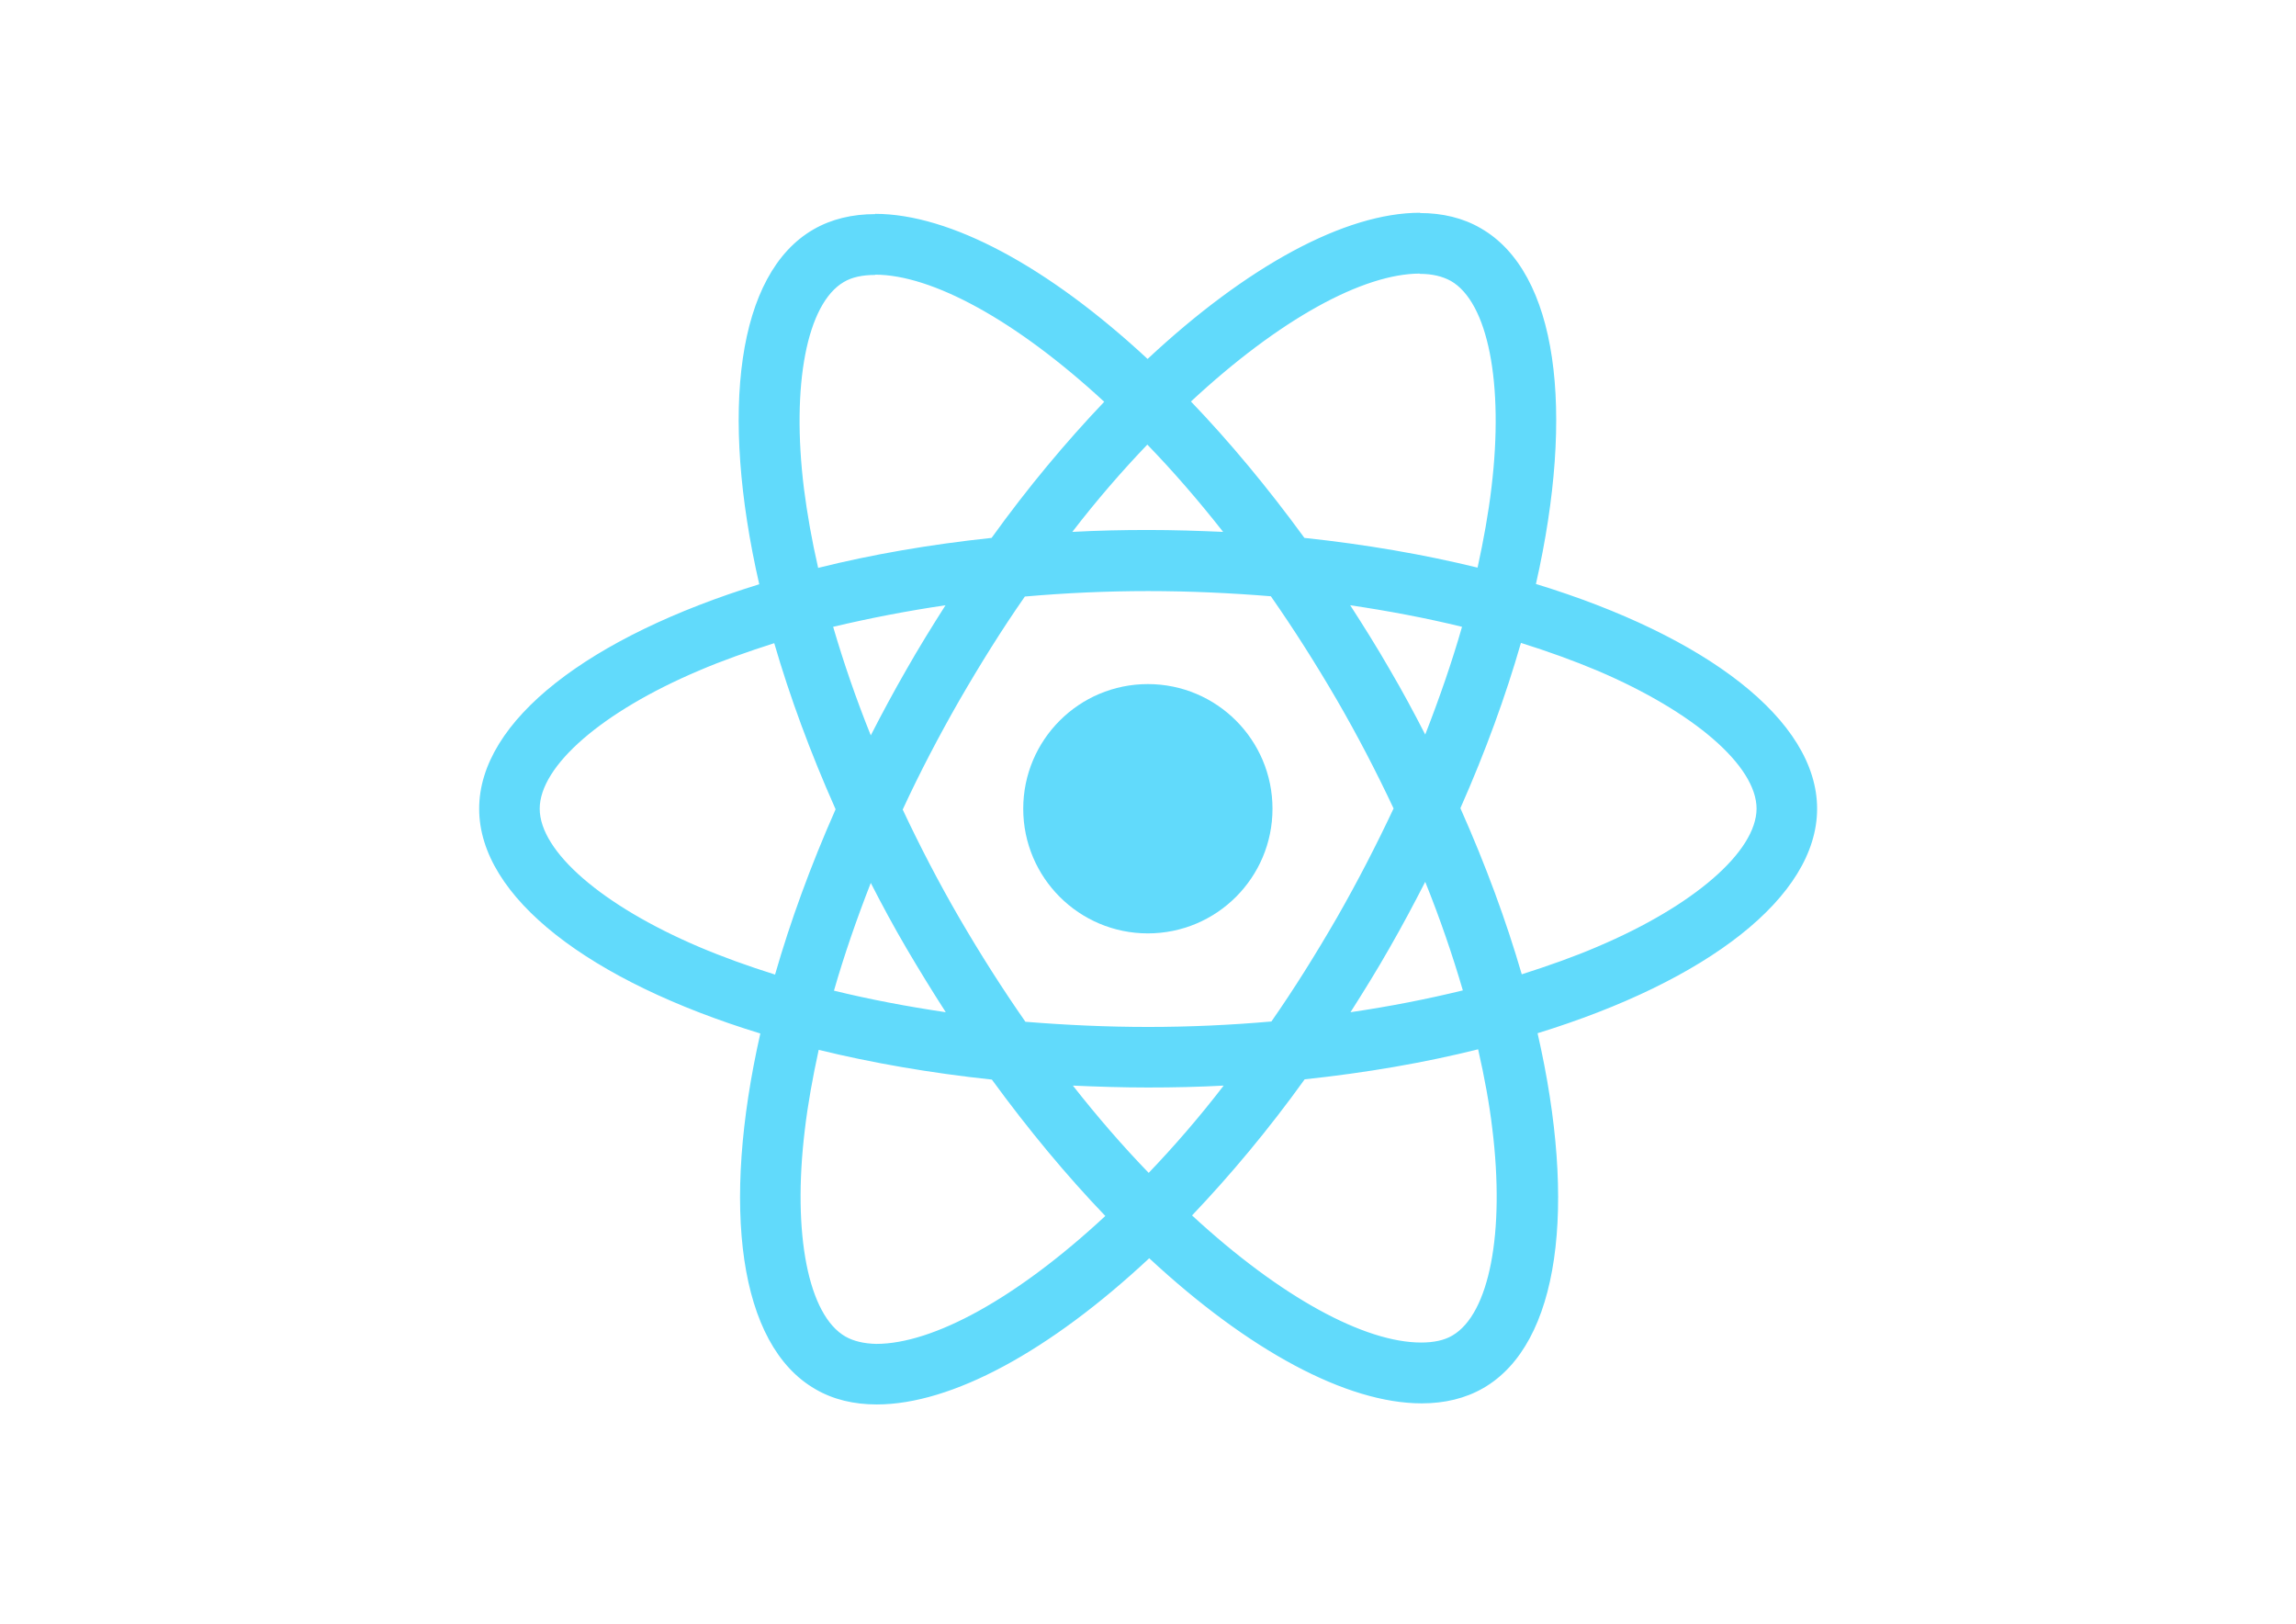
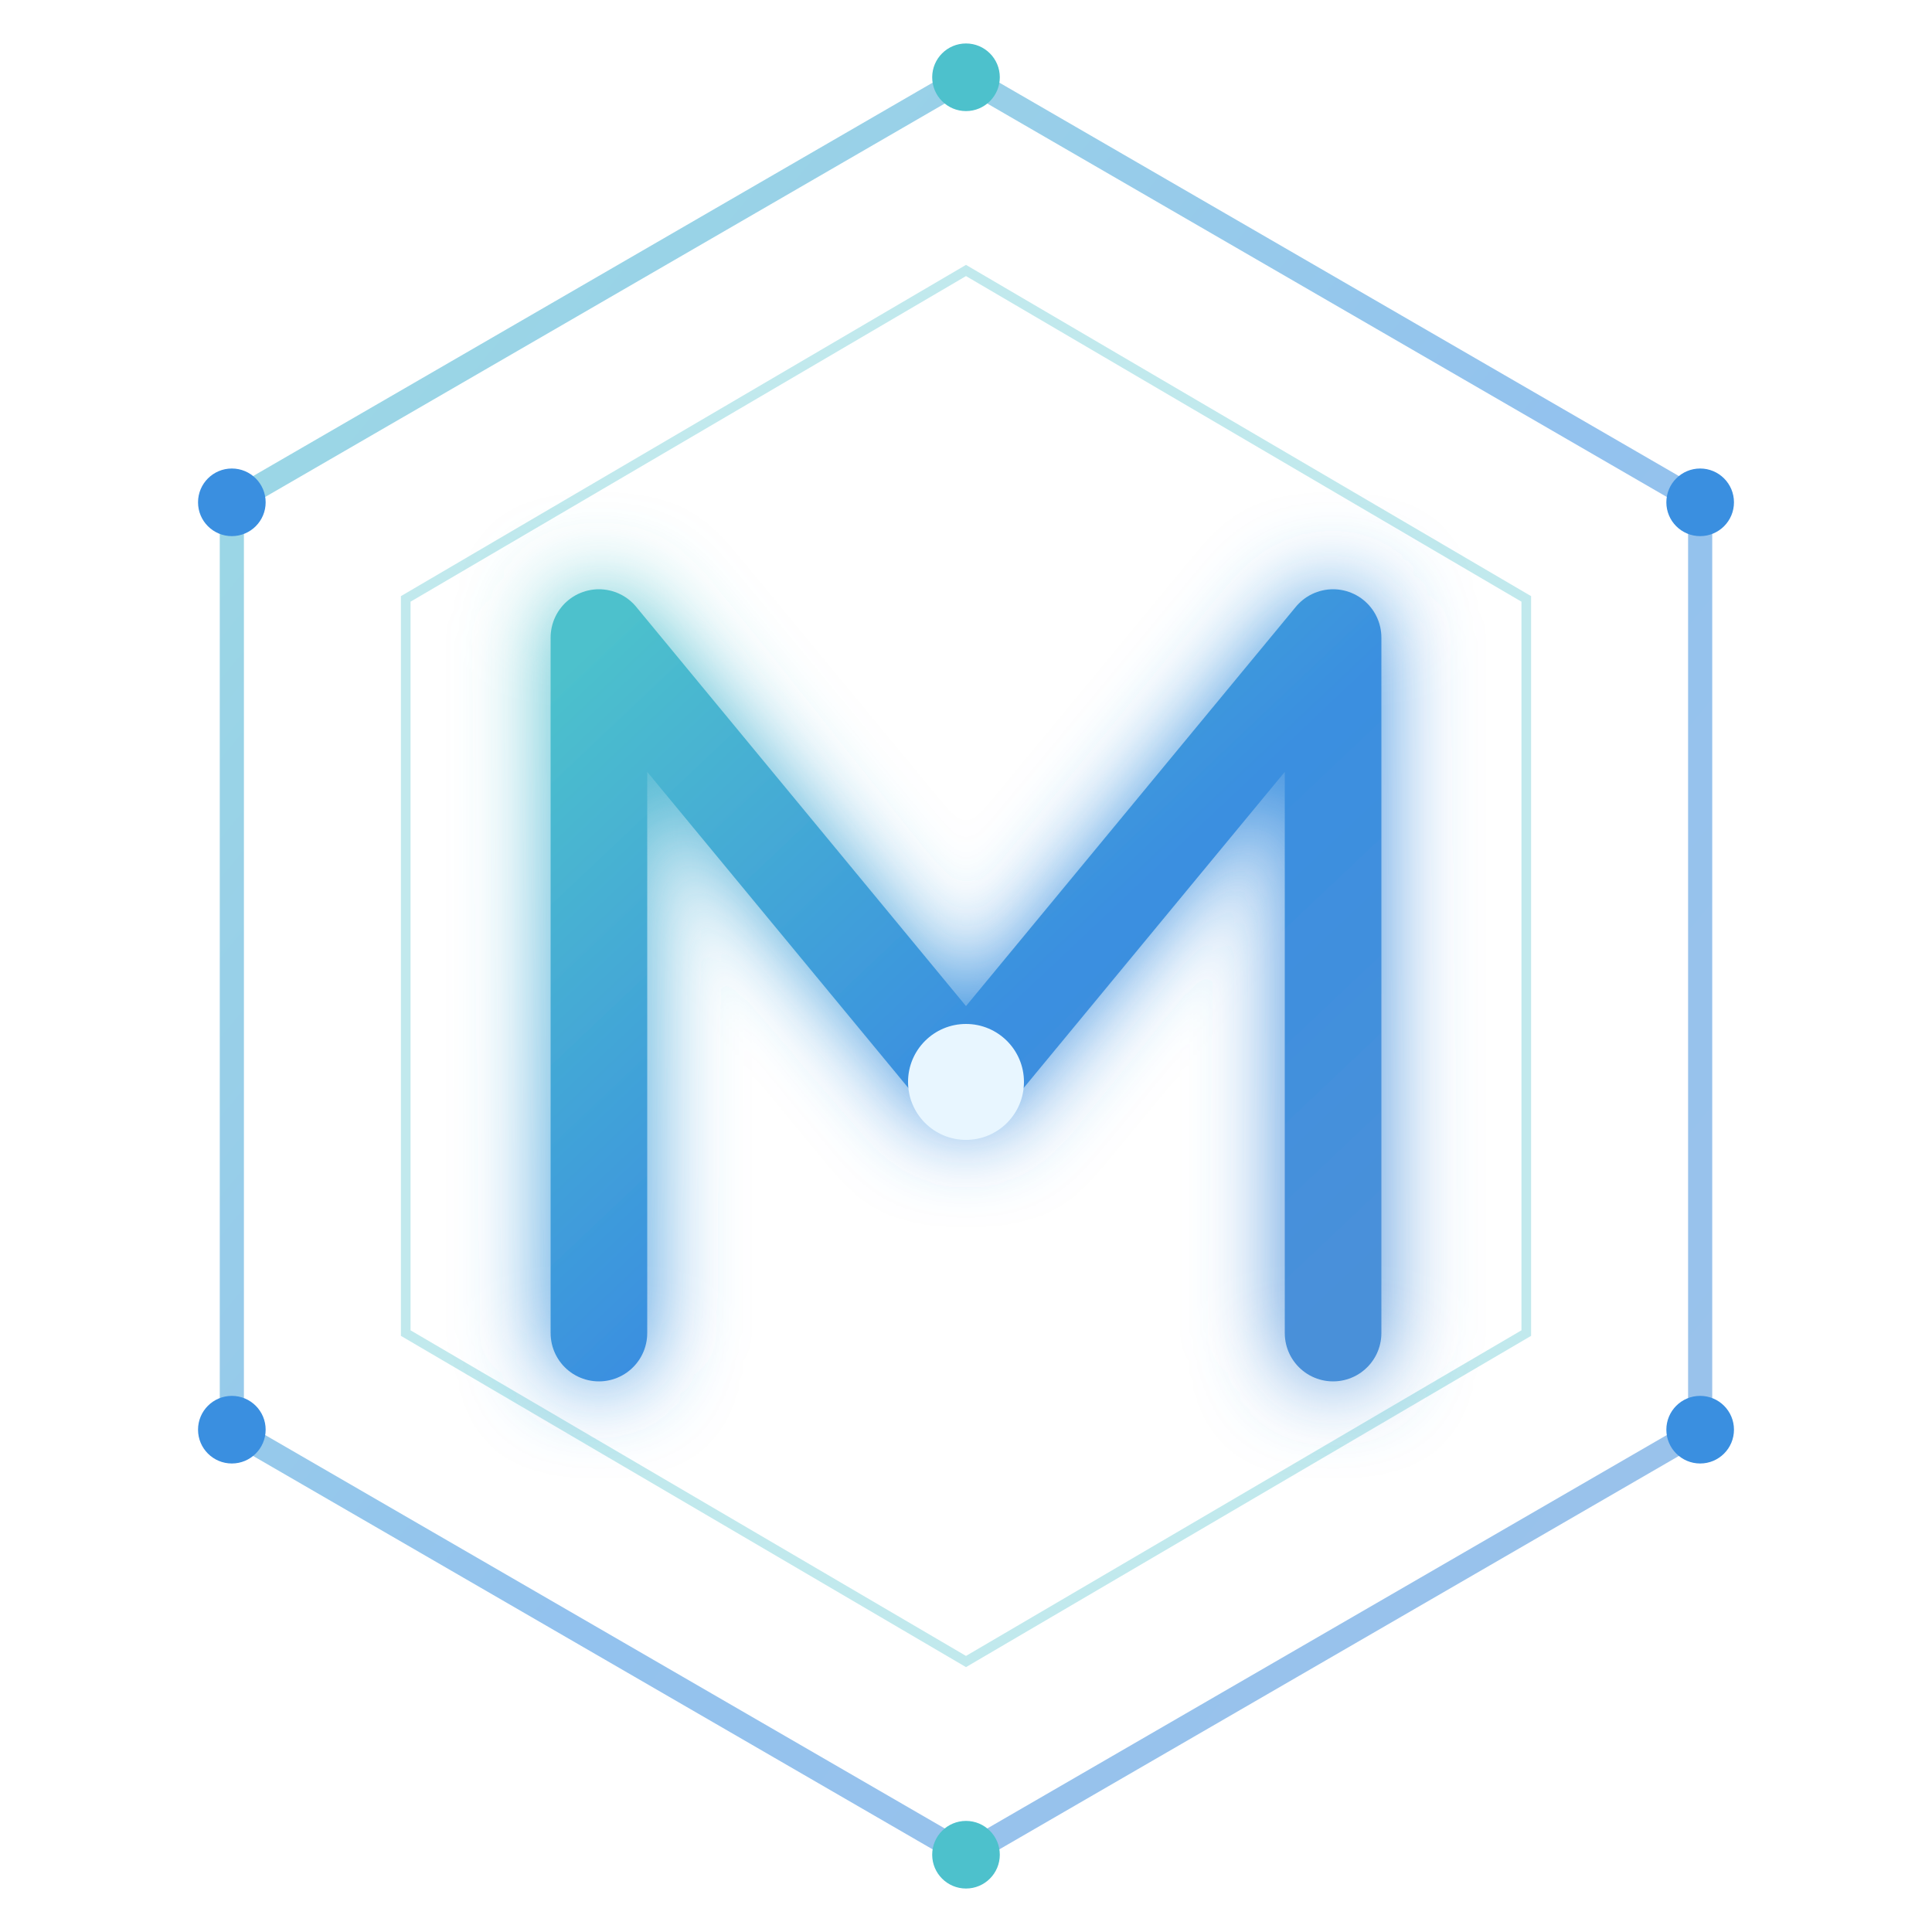
- <svg xmlns="http://www.w3.org/2000/svg" viewBox="0 0 841.9 595.3">
-   <g fill="#61DAFB">
-     <path d="M666.3 296.5c0-32.5-40.7-63.3-103.1-82.4 14.4-63.6 8-114.2-20.2-130.4-6.5-3.8-14.1-5.6-22.4-5.6v22.3c4.6 0 8.3.9 11.4 2.6 13.6 7.8 19.5 37.5 14.9 75.7-1.1 9.4-2.9 19.3-5.1 29.4-19.6-4.8-41-8.5-63.5-10.9-13.5-18.5-27.5-35.3-41.6-50 32.6-30.3 63.2-46.9 84-46.9V78c-27.5 0-63.5 19.6-99.9 53.6-36.4-33.8-72.4-53.2-99.9-53.2v22.3c20.7 0 51.4 16.5 84 46.6-14 14.7-28 31.4-41.3 49.9-22.6 2.4-44 6.1-63.6 11-2.3-10-4-19.7-5.2-29-4.7-38.2 1.1-67.9 14.6-75.8 3-1.8 6.9-2.6 11.5-2.6V78.5c-8.4 0-16 1.8-22.6 5.6-28.1 16.2-34.4 66.7-19.9 130.1-62.2 19.2-102.7 49.9-102.7 82.3 0 32.5 40.7 63.3 103.1 82.4-14.4 63.6-8 114.2 20.2 130.4 6.5 3.8 14.1 5.6 22.5 5.6 27.5 0 63.5-19.6 99.9-53.6 36.4 33.8 72.4 53.2 99.9 53.2 8.4 0 16-1.8 22.6-5.6 28.1-16.2 34.4-66.7 19.9-130.1 62-19.1 102.5-49.9 102.5-82.3zm-130.2-66.7c-3.7 12.9-8.3 26.2-13.5 39.5-4.1-8-8.4-16-13.1-24-4.6-8-9.5-15.8-14.4-23.4 14.2 2.1 27.9 4.7 41 7.9zm-45.8 106.5c-7.8 13.5-15.8 26.3-24.1 38.2-14.9 1.3-30 2-45.2 2-15.1 0-30.2-.7-45-1.9-8.3-11.9-16.4-24.6-24.2-38-7.6-13.1-14.5-26.4-20.8-39.8 6.2-13.4 13.2-26.8 20.7-39.9 7.8-13.5 15.8-26.3 24.1-38.2 14.9-1.3 30-2 45.2-2 15.1 0 30.2.7 45 1.9 8.3 11.9 16.4 24.6 24.2 38 7.6 13.1 14.5 26.4 20.8 39.8-6.3 13.4-13.2 26.8-20.7 39.9zm32.3-13c5.4 13.4 10 26.8 13.8 39.8-13.1 3.2-26.9 5.9-41.2 8 4.9-7.7 9.8-15.6 14.4-23.7 4.6-8 8.9-16.1 13-24.1zM421.2 430c-9.3-9.6-18.6-20.3-27.8-32 9 .4 18.2.7 27.5.7 9.4 0 18.7-.2 27.8-.7-9 11.7-18.3 22.4-27.5 32zm-74.4-58.9c-14.2-2.1-27.9-4.7-41-7.9 3.7-12.9 8.3-26.2 13.5-39.5 4.1 8 8.4 16 13.1 24 4.7 8 9.5 15.8 14.4 23.4zM420.7 163c9.3 9.6 18.6 20.3 27.8 32-9-.4-18.2-.7-27.5-.7-9.4 0-18.7.2-27.8.7 9-11.7 18.3-22.4 27.5-32zm-74 58.9c-4.9 7.7-9.8 15.6-14.4 23.7-4.6 8-8.9 16-13 24-5.4-13.4-10-26.8-13.8-39.8 13.1-3.1 26.9-5.8 41.2-7.9zm-90.5 125.2c-35.4-15.1-58.3-34.9-58.3-50.6 0-15.7 22.9-35.6 58.3-50.6 8.6-3.7 18-7 27.7-10.1 5.7 19.6 13.2 40 22.5 60.9-9.2 20.8-16.6 41.1-22.2 60.6-9.9-3.1-19.3-6.5-28-10.2zM310 490c-13.6-7.8-19.5-37.5-14.9-75.7 1.1-9.4 2.9-19.3 5.1-29.4 19.6 4.8 41 8.5 63.5 10.9 13.5 18.5 27.5 35.3 41.6 50-32.6 30.3-63.2 46.9-84 46.9-4.5-.1-8.3-1-11.3-2.7zm237.2-76.2c4.7 38.2-1.1 67.9-14.6 75.8-3 1.8-6.9 2.6-11.5 2.6-20.7 0-51.4-16.5-84-46.6 14-14.7 28-31.4 41.3-49.9 22.6-2.4 44-6.1 63.6-11 2.3 10.1 4.1 19.8 5.2 29.1zm38.5-66.7c-8.6 3.7-18 7-27.7 10.1-5.7-19.6-13.2-40-22.5-60.9 9.2-20.8 16.6-41.1 22.2-60.6 9.9 3.1 19.3 6.5 28.1 10.2 35.4 15.1 58.3 34.9 58.3 50.6-.1 15.7-23 35.6-58.4 50.6zM320.8 78.4z" />
-     <circle cx="420.9" cy="296.5" r="45.7" />
-     <path d="M520.5 78.1z" />
+ <svg xmlns="http://www.w3.org/2000/svg" viewBox="0 0 200 200">
+   <defs>
+     <linearGradient id="mGrad" x1="0%" y1="0%" x2="100%" y2="100%">
+       <stop offset="0%" stop-color="#4dc1cc" />
+       <stop offset="55%" stop-color="#3a8fe0" />
+       <stop offset="100%" stop-color="#4a90d9" />
+     </linearGradient>
+     <filter id="mGlow" x="-60%" y="-60%" width="220%" height="220%">
+       <feGaussianBlur stdDeviation="4.5" result="blur" />
+       <feMerge>
+         <feMergeNode in="blur" />
+         <feMergeNode in="SourceGraphic" />
+       </feMerge>
+     </filter>
+   </defs>
+   <polygon points="100,8 176,52 176,148 100,192 24,148 24,52" fill="none" stroke="url(#mGrad)" stroke-width="2.5" opacity="0.55" />
+   <polygon points="100,28 158,62 158,138 100,172 42,138 42,62" fill="none" stroke="#4dc1cc" stroke-width="1" opacity="0.35" />
+   <g filter="url(#mGlow)">
+     <path d="M62 138 L62 66 L100 112 L138 66 L138 138" fill="none" stroke="url(#mGrad)" stroke-width="10" stroke-linecap="round" stroke-linejoin="round" />
  </g>
+   <circle cx="100" cy="112" r="6" fill="#e8f6ff" />
+   <circle cx="100" cy="8" r="3.5" fill="#4dc1cc" />
+   <circle cx="176" cy="52" r="3.5" fill="#3a8fe0" />
+   <circle cx="176" cy="148" r="3.5" fill="#3a8fe0" />
+   <circle cx="100" cy="192" r="3.5" fill="#4dc1cc" />
+   <circle cx="24" cy="148" r="3.5" fill="#3a8fe0" />
+   <circle cx="24" cy="52" r="3.5" fill="#3a8fe0" />
</svg>
